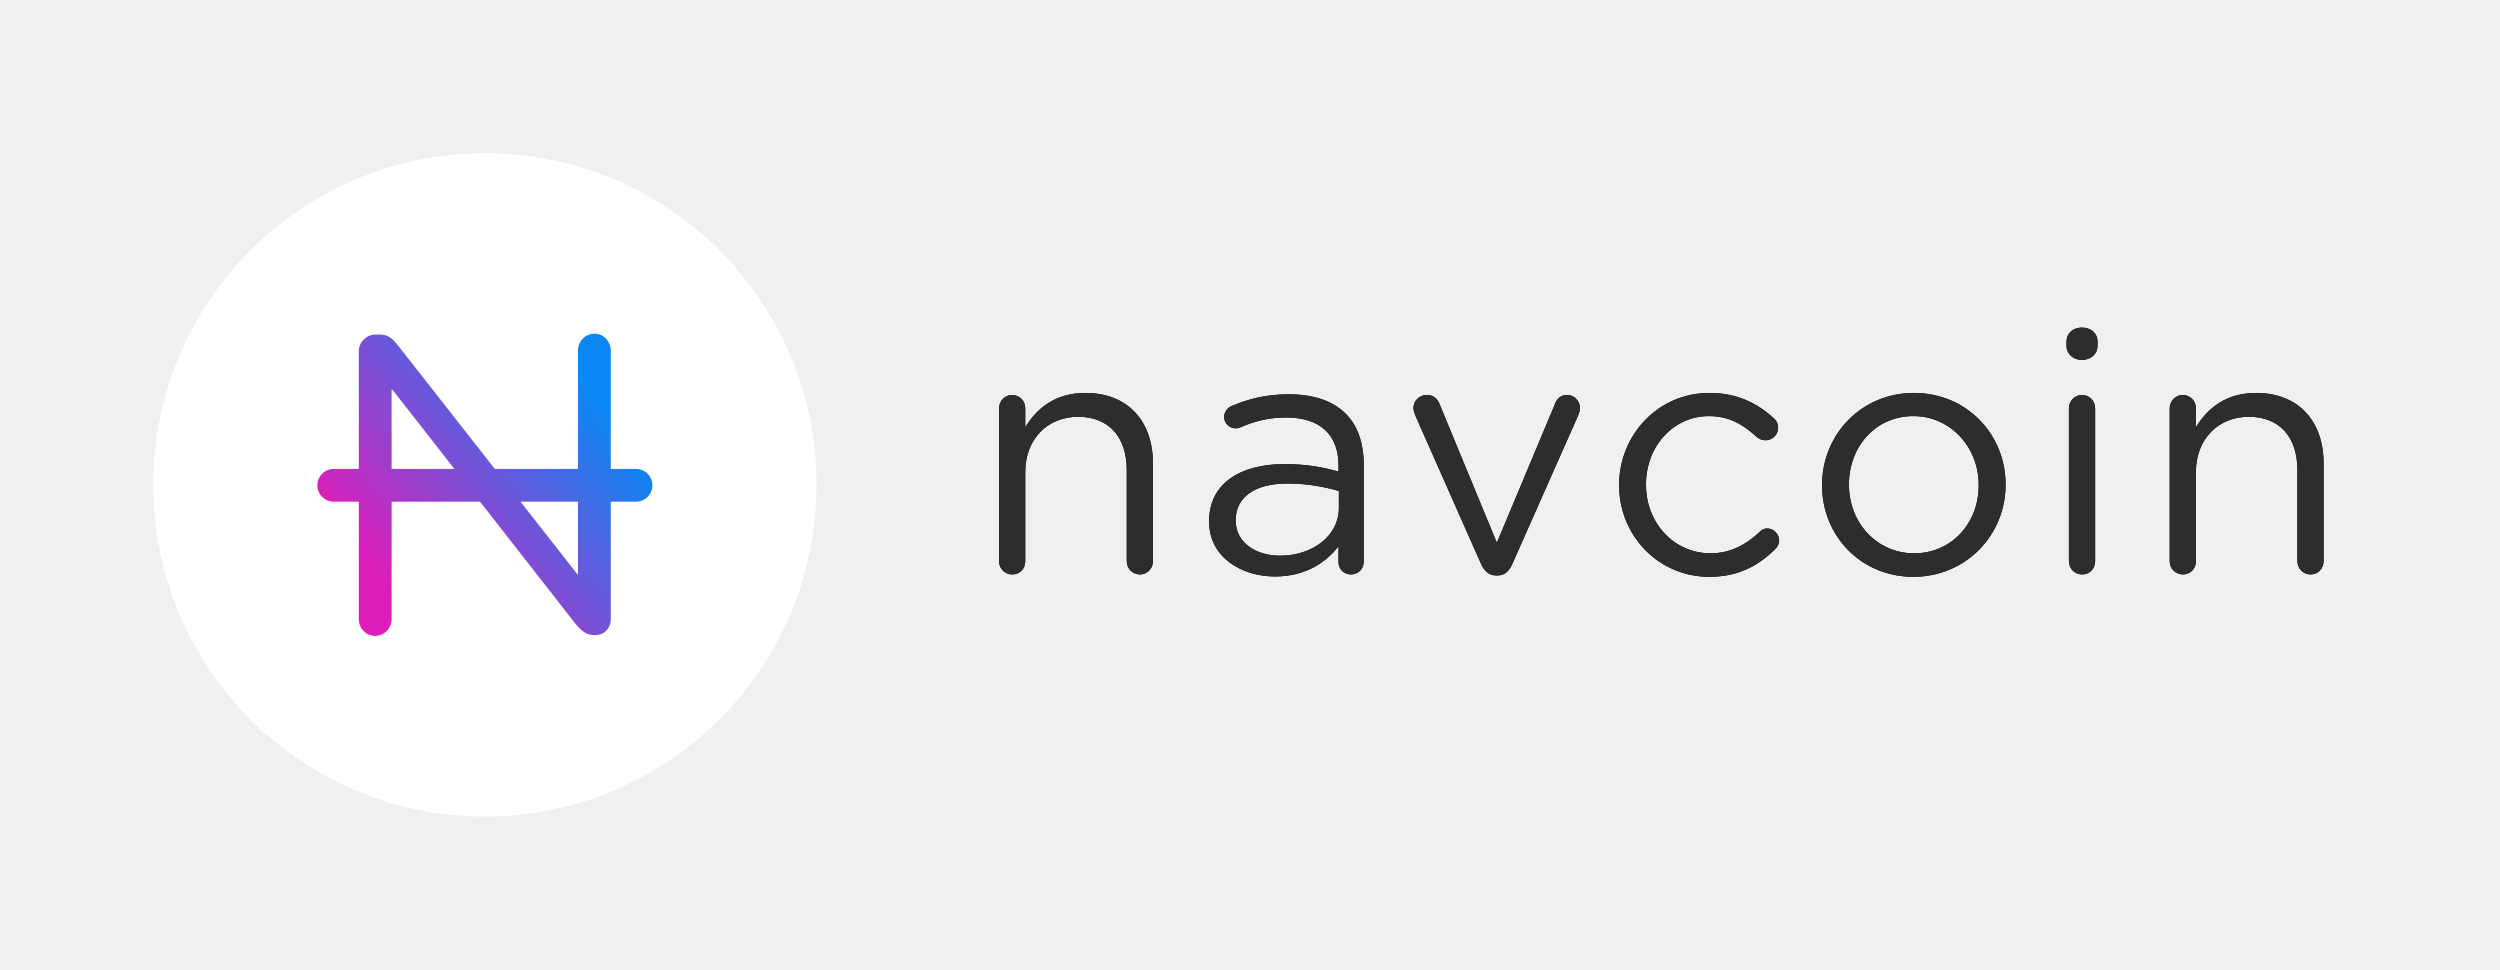
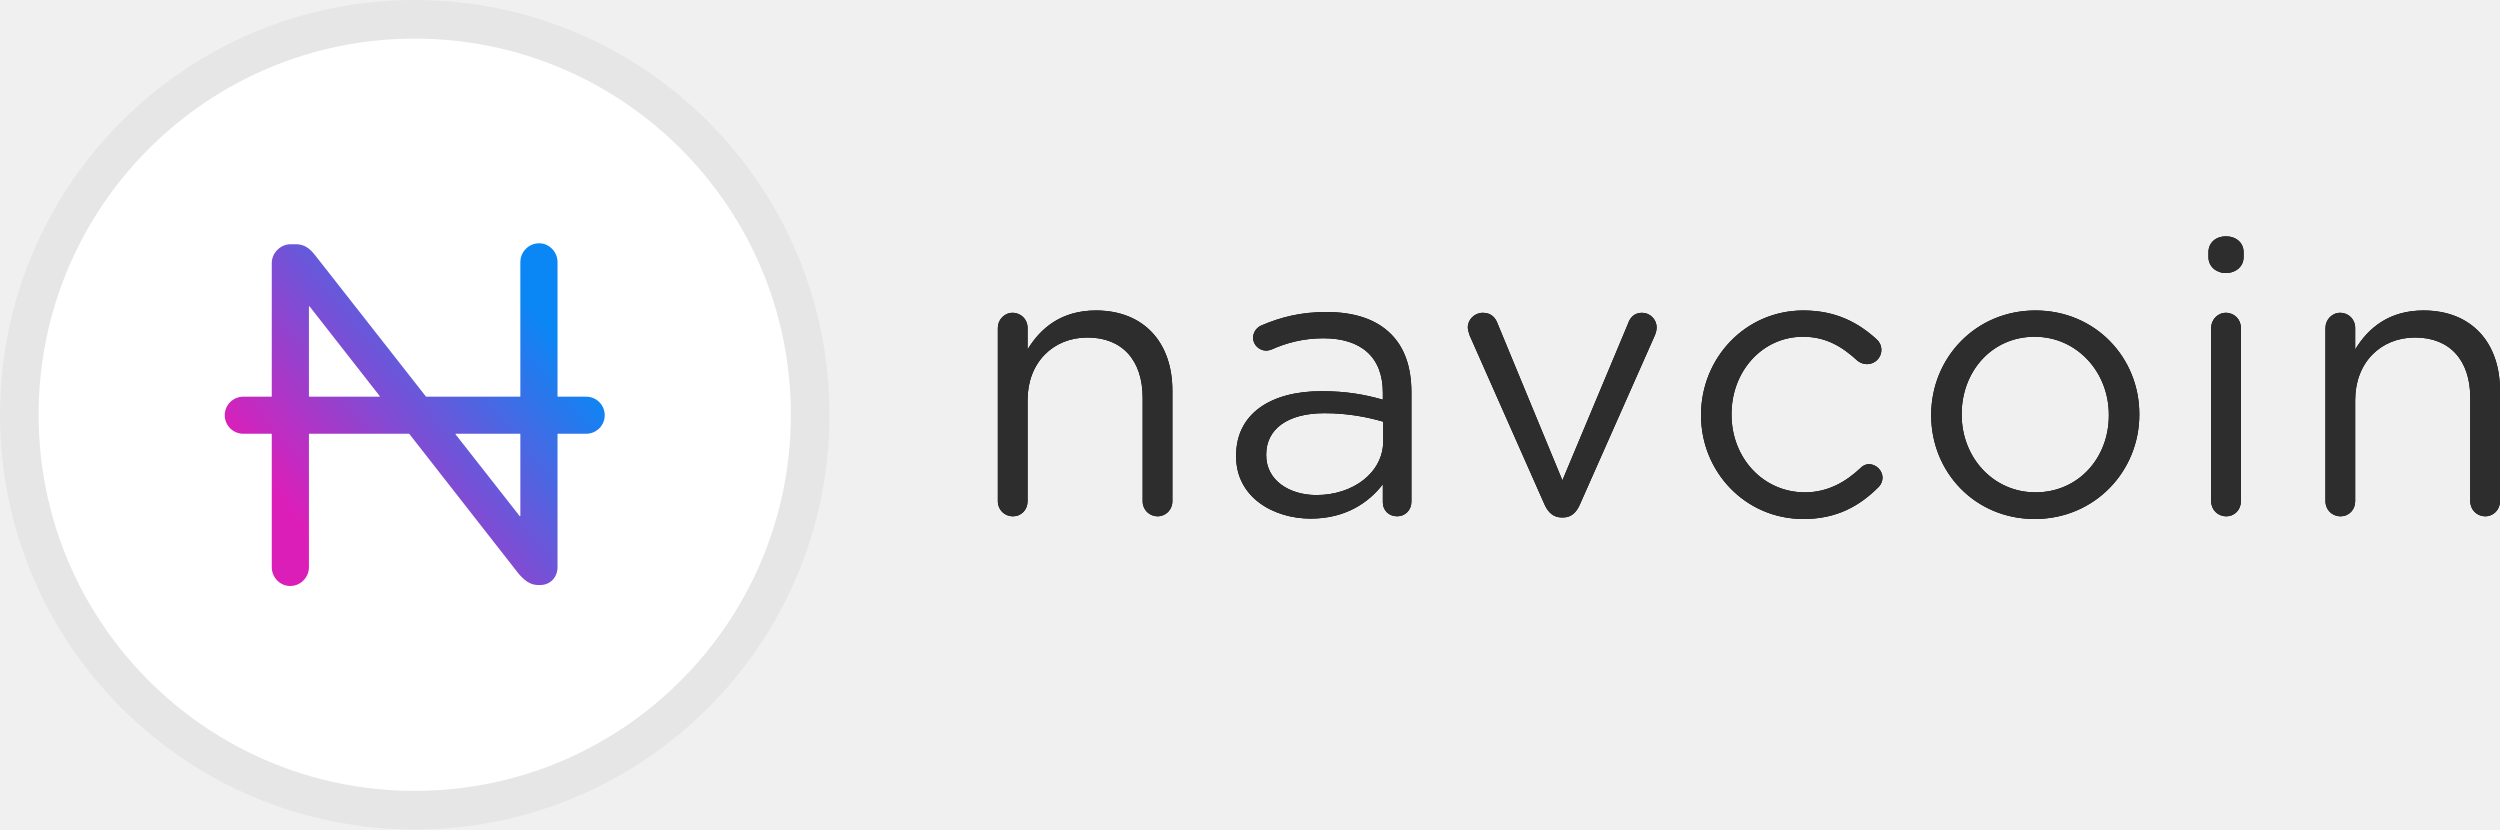
- <svg xmlns="http://www.w3.org/2000/svg" xmlns:xlink="http://www.w3.org/1999/xlink" width="3671px" height="1424px" viewBox="0 0 3671 1424" version="1.1">
+ <svg xmlns="http://www.w3.org/2000/svg" width="3237px" height="1074px" viewBox="0 0 3237 1074" version="1.1">
  <defs>
    <linearGradient x1="85.1%" y1="23.76%" x2="15.512%" y2="76.01%" id="linearGradient-1">
      <stop stop-color="#0A87F5" offset="0%" />
      <stop stop-color="#DC1EB9" offset="100%" />
    </linearGradient>
-     <path d="M250,402.5 C260.5,402.5 269,394 269,383 L269,239.5 C269,178 232.5,136 170,136 C125.5,136 98.5,158.5 81.5,186.5 L81.5,158.5 C81.5,147.5 73,139 62,139 C51.5,139 43,148 43,158.5 L43,383 C43,394 51.5,402.5 62.5,402.5 C73.5,402.5 81.5,394 81.5,383 L81.5,252 C81.5,203.5 114.5,171 159,171 C204.5,171 230.5,201 230.5,249 L230.5,383 C230.5,394 239,402.5 250,402.5 Z M448,405.5 C493.5,405.5 523.5,384.5 541.5,361 L541.5,384.5 C541.5,394.5 549,402.5 560,402.5 C570.5,402.5 578.5,394.5 578.5,383.5 L578.5,242 C578.5,209 569.5,184 552,166.5 C533,147.5 505,138 468.5,138 C435.5,138 409.5,144.5 384,155.5 C379,157.5 373.5,163.5 373.5,171.5 C373.5,180.5 381.5,188 390.5,188 C392.5,188 395,187.5 397.5,186.5 C416.5,178 438.5,172 464.5,172 C513,172 541.5,196 541.5,242.5 L541.5,251.5 C518.5,245 495,240.5 462,240.5 C396.5,240.5 351.5,269.5 351.5,324 L351.5,325 C351.5,378 400,405.5 448,405.5 Z M455.5,375 C420.5,375 390.5,356 390.5,323.5 L390.5,322.5 C390.5,290 417.5,269 466,269 C497.5,269 523,274.5 542,280 L542,305 C542,346 503,375 455.5,375 Z M775,404 C785.5,404 792,397.5 796.5,387.5 L894,167.5 C895,165 896,161.5 896,158 C896,147.5 887.5,139 877,139 C867,139 861.5,145.5 859,153 L774,356 L690.5,154 C687.5,145.5 682,139 671,139 C660,139 651.5,148 651.5,158 C651.5,161.5 653,165 654,168.5 L751,387.5 C755.5,397.5 762.5,404 773,404 L775,404 Z M1086,406 C1129.5,406 1159,389 1183.5,364.5 C1186.5,361.5 1188.5,357 1188.5,352.5 C1188.5,343.5 1180.5,335 1171,335 C1166,335 1162.5,337.5 1160,340 C1141,358 1117.5,371.5 1088,371.5 C1034,371.5 993,327 993,271 L993,270 C993,214.5 1033,170 1085.5,170 C1116.5,170 1137.5,184 1156,201 C1159,203.5 1163.5,205.5 1168.5,205.5 C1178.5,205.5 1187,197.5 1187,187 C1187,181 1184,176 1181,173.5 C1158,152.5 1129,136 1086,136 C1010.5,136 953.5,198 953.5,271 L953.5,272 C953.5,344.5 1010.5,406 1086,406 Z M1385.5,406 C1463.5,406 1521,344 1521,271 L1521,270 C1521,197 1464,136 1386.5,136 C1308.5,136 1251.5,198 1251.5,271 L1251.5,272 C1251.5,345 1308,406 1385.5,406 Z M1386.5,371.5 C1332,371.5 1291,326.5 1291,271 L1291,270 C1291,215.5 1329.5,170 1385.5,170 C1440,170 1481.5,215.5 1481.5,271 L1481.5,272 C1481.5,326.5 1442.5,371.5 1386.5,371.5 Z M1633,87.5 C1646,87.5 1656,79 1656,67 L1656,60.5 C1656,48 1646,40 1633,40 C1620.5,40 1610.5,48 1610.5,60.5 L1610.5,67 C1610.5,79 1620.5,87.5 1633,87.5 Z M1633.5,402.5 C1644.5,402.5 1652.5,394 1652.5,383 L1652.5,158.5 C1652.5,147.5 1644,139 1633,139 C1622.5,139 1614,148 1614,158.5 L1614,383 C1614,394 1622.5,402.5 1633.5,402.5 Z M1969,402.5 C1979.5,402.5 1988,394 1988,383 L1988,239.5 C1988,178 1951.5,136 1889,136 C1844.5,136 1817.5,158.5 1800.5,186.5 L1800.5,158.5 C1800.5,147.5 1792,139 1781,139 C1770.5,139 1762,148 1762,158.5 L1762,383 C1762,394 1770.5,402.5 1781.5,402.5 C1792.5,402.5 1800.5,394 1800.5,383 L1800.5,252 C1800.5,203.5 1833.5,171 1878,171 C1923.5,171 1949.5,201 1949.5,249 L1949.5,383 C1949.5,394 1958,402.5 1969,402.5 Z" id="path-2" />
  </defs>
-   <g id="Web-|-Header" stroke="none" stroke-width="1" fill="none" fill-rule="evenodd">
-     <g id="N" transform="translate(200, 200)">
-       <rect id="Background" stroke="#F0F0F0" stroke-width="50" fill="#FFFFFF" x="0" y="0" width="1024" height="1024" rx="512" />
-       <path d="M673.125,290 C686.119,290 696.662,301.026 696.872,313.982 L696.875,314.375 L696.875,488.125 C696.875,488.401 697.099,488.625 697.375,488.625 L734,488.625 L734,488.625 C747.255,488.625 758,499.37 758,512.625 C758,525.88 747.255,536.625 734,536.625 L697.375,536.625 C697.099,536.625 696.875,536.849 696.875,537.125 L696.875,709.375 L696.875,709.375 C696.875,722.369 687.687,732.3 674.768,732.497 L674.375,732.5 L671.875,732.5 C661.416,732.5 653.985,726.444 646.602,717.908 L646.25,717.5 L504.959,536.817 C504.864,536.696 504.719,536.625 504.565,536.625 L375.5,536.625 C375.224,536.625 375,536.849 375,537.125 L375,709.375 L375,709.375 C375,722.369 364.586,733.525 351.037,733.75 L350.625,733.75 C337.631,733.75 327.088,722.724 326.878,709.768 L326.875,709.375 L326.875,537.125 C326.875,536.849 326.651,536.625 326.375,536.625 L290,536.625 L290,536.625 C276.745,536.625 266,525.88 266,512.625 C266,499.37 276.745,488.625 290,488.625 L326.375,488.625 C326.651,488.625 326.875,488.401 326.875,488.125 L326.875,315.625 L326.875,315.625 C326.875,302.631 337.901,291.475 350.857,291.253 L351.25,291.25 L358.125,291.25 C369.029,291.25 375.823,296.534 382.49,304.826 L383.125,305.625 L526.471,488.434 C526.566,488.554 526.711,488.625 526.864,488.625 L648.25,488.625 C648.526,488.625 648.75,488.401 648.75,488.125 L648.75,314.375 L648.75,314.375 C648.75,301.381 659.164,290.225 672.713,290 L673.125,290 Z M648.25,536.625 L565.287,536.625 C565.011,536.625 564.787,536.849 564.787,537.125 C564.787,537.237 564.825,537.345 564.894,537.434 L647.857,643.236 C648.027,643.453 648.341,643.491 648.559,643.321 C648.679,643.226 648.75,643.081 648.75,642.927 L648.75,537.125 C648.75,536.849 648.526,536.625 648.25,536.625 Z M375,372.076 L375,488.125 C375,488.401 375.224,488.625 375.5,488.625 L466.248,488.625 C466.524,488.625 466.748,488.401 466.748,488.125 C466.748,488.013 466.711,487.905 466.642,487.817 L375.894,371.768 C375.724,371.551 375.41,371.512 375.192,371.682 C375.071,371.777 375,371.922 375,372.076 Z" id="Shape" fill="url(#linearGradient-1)" fill-rule="nonzero" />
-       <g id="Group" transform="translate(1224, 241)" fill-rule="nonzero">
+   <g id="Page-1" stroke="none" stroke-width="1" fill="none" fill-rule="evenodd">
+     <g id="nav-logo-border-header" transform="translate(25, 25)" fill-rule="nonzero">
+       <rect id="Background" stroke="#E6E6E6" stroke-width="50" fill="#FFFFFF" x="0" y="0" width="1024" height="1024" rx="512" />
+       <path d="M673.125,290 C686.119,290 696.662,301.026 696.872,313.982 L696.875,314.375 L696.875,488.125 C696.875,488.401 697.099,488.625 697.375,488.625 L734,488.625 L734,488.625 C747.255,488.625 758,499.37 758,512.625 C758,525.88 747.255,536.625 734,536.625 L697.375,536.625 C697.099,536.625 696.875,536.849 696.875,537.125 L696.875,709.375 L696.875,709.375 C696.875,722.369 687.687,732.3 674.768,732.497 L674.375,732.5 L671.875,732.5 C661.416,732.5 653.985,726.444 646.602,717.908 L646.25,717.5 L504.959,536.817 C504.864,536.696 504.719,536.625 504.565,536.625 L375.5,536.625 C375.224,536.625 375,536.849 375,537.125 L375,709.375 L375,709.375 C375,722.369 364.586,733.525 351.037,733.75 L350.625,733.75 C337.631,733.75 327.088,722.724 326.878,709.768 L326.875,709.375 L326.875,537.125 C326.875,536.849 326.651,536.625 326.375,536.625 L290,536.625 L290,536.625 C276.745,536.625 266,525.88 266,512.625 C266,499.37 276.745,488.625 290,488.625 L326.375,488.625 C326.651,488.625 326.875,488.401 326.875,488.125 L326.875,315.625 L326.875,315.625 C326.875,302.631 337.901,291.475 350.857,291.253 L351.25,291.25 L358.125,291.25 C369.029,291.25 375.823,296.534 382.49,304.826 L383.125,305.625 L526.471,488.434 C526.566,488.554 526.711,488.625 526.864,488.625 L648.25,488.625 C648.526,488.625 648.75,488.401 648.75,488.125 L648.75,314.375 L648.75,314.375 C648.75,301.381 659.164,290.225 672.713,290 L673.125,290 Z M648.25,536.625 L565.287,536.625 C565.011,536.625 564.787,536.849 564.787,537.125 C564.787,537.237 564.825,537.345 564.894,537.434 L647.857,643.236 C648.027,643.453 648.341,643.491 648.559,643.321 C648.679,643.226 648.75,643.081 648.75,642.927 L648.75,537.125 C648.75,536.849 648.526,536.625 648.25,536.625 Z M375,372.076 L375,488.125 C375,488.401 375.224,488.625 375.5,488.625 L466.248,488.625 C466.524,488.625 466.748,488.401 466.748,488.125 C466.748,488.013 466.711,487.905 466.642,487.817 L375.894,371.768 C375.724,371.551 375.41,371.512 375.192,371.682 C375.071,371.777 375,371.922 375,372.076 Z" id="Shape" fill="url(#linearGradient-1)" />
+       <g id="Group" transform="translate(1267, 281)">
        <g id="navcoin">
-           <use fill="#000000" xlink:href="#path-2" />
-           <use fill="#2D2D2D" xlink:href="#path-2" />
+           <g id="path-2-link" fill="#000000">
+             <path d="M207,362.5 C217.5,362.5 226,354 226,343 L226,199.5 C226,138 189.5,96 127,96 C82.5,96 55.5,118.5 38.5,146.5 L38.5,118.5 C38.5,107.5 30,99 19,99 C8.5,99 0,108 0,118.5 L0,343 C0,354 8.5,362.5 19.5,362.5 C30.5,362.5 38.5,354 38.5,343 L38.5,212 C38.5,163.5 71.5,131 116,131 C161.5,131 187.5,161 187.5,209 L187.5,343 C187.5,354 196,362.5 207,362.5 Z M405,365.5 C450.5,365.5 480.5,344.5 498.5,321 L498.5,344.5 C498.5,354.5 506,362.5 517,362.5 C527.5,362.5 535.5,354.5 535.5,343.5 L535.5,202 C535.5,169 526.5,144 509,126.5 C490,107.5 462,98 425.5,98 C392.5,98 366.5,104.5 341,115.5 C336,117.5 330.5,123.5 330.5,131.5 C330.5,140.5 338.5,148 347.5,148 C349.5,148 352,147.5 354.5,146.5 C373.5,138 395.5,132 421.5,132 C470,132 498.5,156 498.5,202.5 L498.5,211.5 C475.5,205 452,200.5 419,200.5 C353.5,200.5 308.5,229.5 308.5,284 L308.5,285 C308.5,338 357,365.5 405,365.5 Z M412.5,335 C377.5,335 347.5,316 347.5,283.5 L347.5,282.5 C347.5,250 374.5,229 423,229 C454.5,229 480,234.5 499,240 L499,265 C499,306 460,335 412.5,335 Z M732,364 C742.5,364 749,357.5 753.5,347.5 L851,127.5 C852,125 853,121.5 853,118 C853,107.5 844.5,99 834,99 C824,99 818.5,105.5 816,113 L731,316 L647.5,114 C644.5,105.5 639,99 628,99 C617,99 608.5,108 608.5,118 C608.5,121.5 610,125 611,128.5 L708,347.5 C712.5,357.5 719.5,364 730,364 L732,364 Z M1043,366 C1086.5,366 1116,349 1140.5,324.5 C1143.5,321.5 1145.5,317 1145.5,312.5 C1145.5,303.5 1137.5,295 1128,295 C1123,295 1119.5,297.5 1117,300 C1098,318 1074.5,331.5 1045,331.5 C991,331.5 950,287 950,231 L950,230 C950,174.5 990,130 1042.5,130 C1073.5,130 1094.5,144 1113,161 C1116,163.5 1120.5,165.5 1125.5,165.5 C1135.5,165.5 1144,157.5 1144,147 C1144,141 1141,136 1138,133.5 C1115,112.5 1086,96 1043,96 C967.5,96 910.5,158 910.5,231 L910.5,232 C910.5,304.5 967.5,366 1043,366 Z M1342.5,366 C1420.5,366 1478,304 1478,231 L1478,230 C1478,157 1421,96 1343.5,96 C1265.5,96 1208.5,158 1208.5,231 L1208.5,232 C1208.5,305 1265,366 1342.5,366 Z M1343.5,331.5 C1289,331.5 1248,286.5 1248,231 L1248,230 C1248,175.5 1286.5,130 1342.5,130 C1397,130 1438.5,175.5 1438.5,231 L1438.5,232 C1438.5,286.5 1399.5,331.5 1343.5,331.5 Z M1590,47.5 C1603,47.5 1613,39 1613,27 L1613,20.5 C1613,8 1603,0 1590,0 C1577.5,0 1567.5,8 1567.5,20.5 L1567.5,27 C1567.5,39 1577.5,47.5 1590,47.5 Z M1590.5,362.5 C1601.5,362.5 1609.5,354 1609.5,343 L1609.5,118.5 C1609.5,107.5 1601,99 1590,99 C1579.5,99 1571,108 1571,118.5 L1571,343 C1571,354 1579.5,362.5 1590.5,362.5 Z M1926,362.5 C1936.5,362.5 1945,354 1945,343 L1945,199.5 C1945,138 1908.5,96 1846,96 C1801.5,96 1774.5,118.5 1757.5,146.5 L1757.5,118.5 C1757.5,107.5 1749,99 1738,99 C1727.5,99 1719,108 1719,118.5 L1719,343 C1719,354 1727.5,362.5 1738.5,362.5 C1749.5,362.5 1757.5,354 1757.5,343 L1757.5,212 C1757.5,163.5 1790.5,131 1835,131 C1880.5,131 1906.5,161 1906.5,209 L1906.5,343 C1906.5,354 1915,362.5 1926,362.5 Z" id="path-2" />
+           </g>
+           <g id="path-2-link" fill="#2D2D2D">
+             <path d="M207,362.5 C217.5,362.5 226,354 226,343 L226,199.5 C226,138 189.5,96 127,96 C82.5,96 55.5,118.5 38.5,146.5 L38.5,118.5 C38.5,107.5 30,99 19,99 C8.5,99 0,108 0,118.5 L0,343 C0,354 8.5,362.5 19.5,362.5 C30.5,362.5 38.5,354 38.5,343 L38.5,212 C38.5,163.5 71.5,131 116,131 C161.5,131 187.5,161 187.5,209 L187.5,343 C187.5,354 196,362.5 207,362.5 Z M405,365.5 C450.5,365.5 480.5,344.5 498.5,321 L498.5,344.5 C498.5,354.5 506,362.5 517,362.5 C527.5,362.5 535.5,354.5 535.5,343.5 L535.5,202 C535.5,169 526.5,144 509,126.5 C490,107.5 462,98 425.5,98 C392.5,98 366.5,104.5 341,115.5 C336,117.5 330.5,123.5 330.5,131.5 C330.5,140.5 338.5,148 347.5,148 C349.5,148 352,147.5 354.5,146.5 C373.5,138 395.5,132 421.5,132 C470,132 498.5,156 498.5,202.5 L498.5,211.5 C475.5,205 452,200.5 419,200.5 C353.5,200.5 308.5,229.5 308.5,284 L308.5,285 C308.5,338 357,365.5 405,365.5 Z M412.5,335 C377.5,335 347.5,316 347.5,283.5 L347.5,282.5 C347.5,250 374.5,229 423,229 C454.5,229 480,234.5 499,240 L499,265 C499,306 460,335 412.5,335 Z M732,364 C742.5,364 749,357.5 753.5,347.5 L851,127.5 C852,125 853,121.5 853,118 C853,107.5 844.5,99 834,99 C824,99 818.5,105.5 816,113 L731,316 L647.5,114 C644.5,105.5 639,99 628,99 C617,99 608.5,108 608.5,118 C608.5,121.5 610,125 611,128.5 L708,347.5 C712.5,357.5 719.5,364 730,364 L732,364 Z M1043,366 C1086.5,366 1116,349 1140.5,324.5 C1143.5,321.5 1145.5,317 1145.5,312.5 C1145.5,303.5 1137.5,295 1128,295 C1123,295 1119.5,297.5 1117,300 C1098,318 1074.5,331.5 1045,331.5 C991,331.5 950,287 950,231 L950,230 C950,174.5 990,130 1042.5,130 C1073.5,130 1094.5,144 1113,161 C1116,163.5 1120.5,165.5 1125.5,165.5 C1135.5,165.5 1144,157.5 1144,147 C1144,141 1141,136 1138,133.5 C1115,112.5 1086,96 1043,96 C967.5,96 910.5,158 910.5,231 L910.5,232 C910.5,304.5 967.5,366 1043,366 Z M1342.5,366 C1420.5,366 1478,304 1478,231 L1478,230 C1478,157 1421,96 1343.5,96 C1265.5,96 1208.5,158 1208.5,231 L1208.5,232 C1208.5,305 1265,366 1342.5,366 Z M1343.5,331.5 C1289,331.5 1248,286.5 1248,231 L1248,230 C1248,175.5 1286.5,130 1342.5,130 C1397,130 1438.5,175.5 1438.5,231 L1438.5,232 C1438.5,286.5 1399.5,331.5 1343.5,331.5 Z M1590,47.5 C1603,47.5 1613,39 1613,27 L1613,20.5 C1613,8 1603,0 1590,0 C1577.5,0 1567.5,8 1567.5,20.5 L1567.5,27 C1567.5,39 1577.5,47.5 1590,47.5 Z M1590.5,362.5 C1601.5,362.5 1609.5,354 1609.5,343 L1609.5,118.5 C1609.5,107.5 1601,99 1590,99 C1579.5,99 1571,108 1571,118.5 L1571,343 C1571,354 1579.5,362.5 1590.5,362.5 Z M1926,362.5 C1936.5,362.5 1945,354 1945,343 L1945,199.5 C1945,138 1908.5,96 1846,96 C1801.5,96 1774.5,118.5 1757.5,146.5 L1757.5,118.5 C1757.5,107.5 1749,99 1738,99 C1727.5,99 1719,108 1719,118.5 L1719,343 C1719,354 1727.5,362.5 1738.5,362.5 C1749.5,362.5 1757.5,354 1757.5,343 L1757.5,212 C1757.5,163.5 1790.5,131 1835,131 C1880.5,131 1906.5,161 1906.5,209 L1906.5,343 C1906.5,354 1915,362.5 1926,362.5 Z" id="path-2" />
+           </g>
        </g>
      </g>
    </g>
  </g>
</svg>
